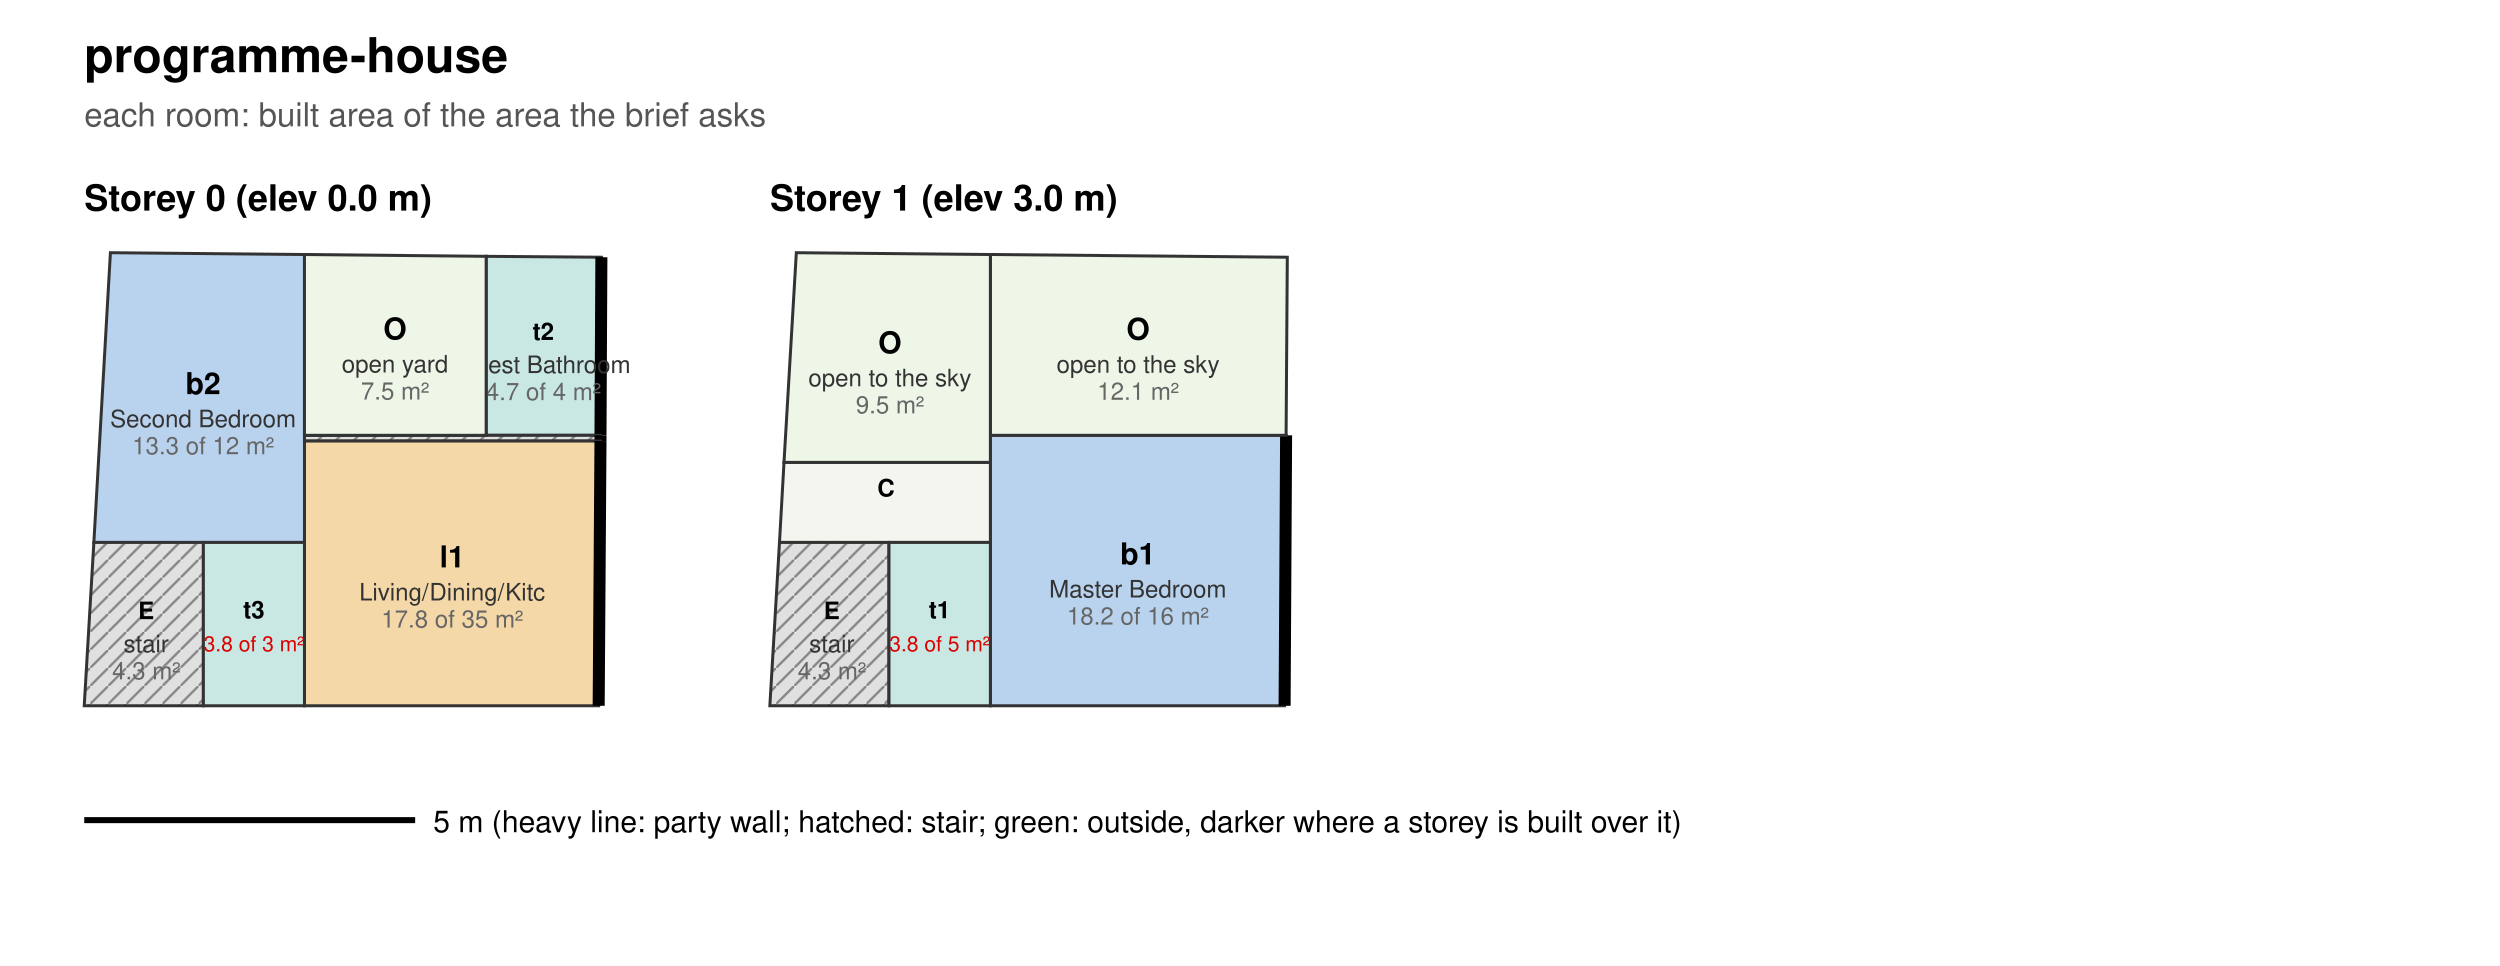
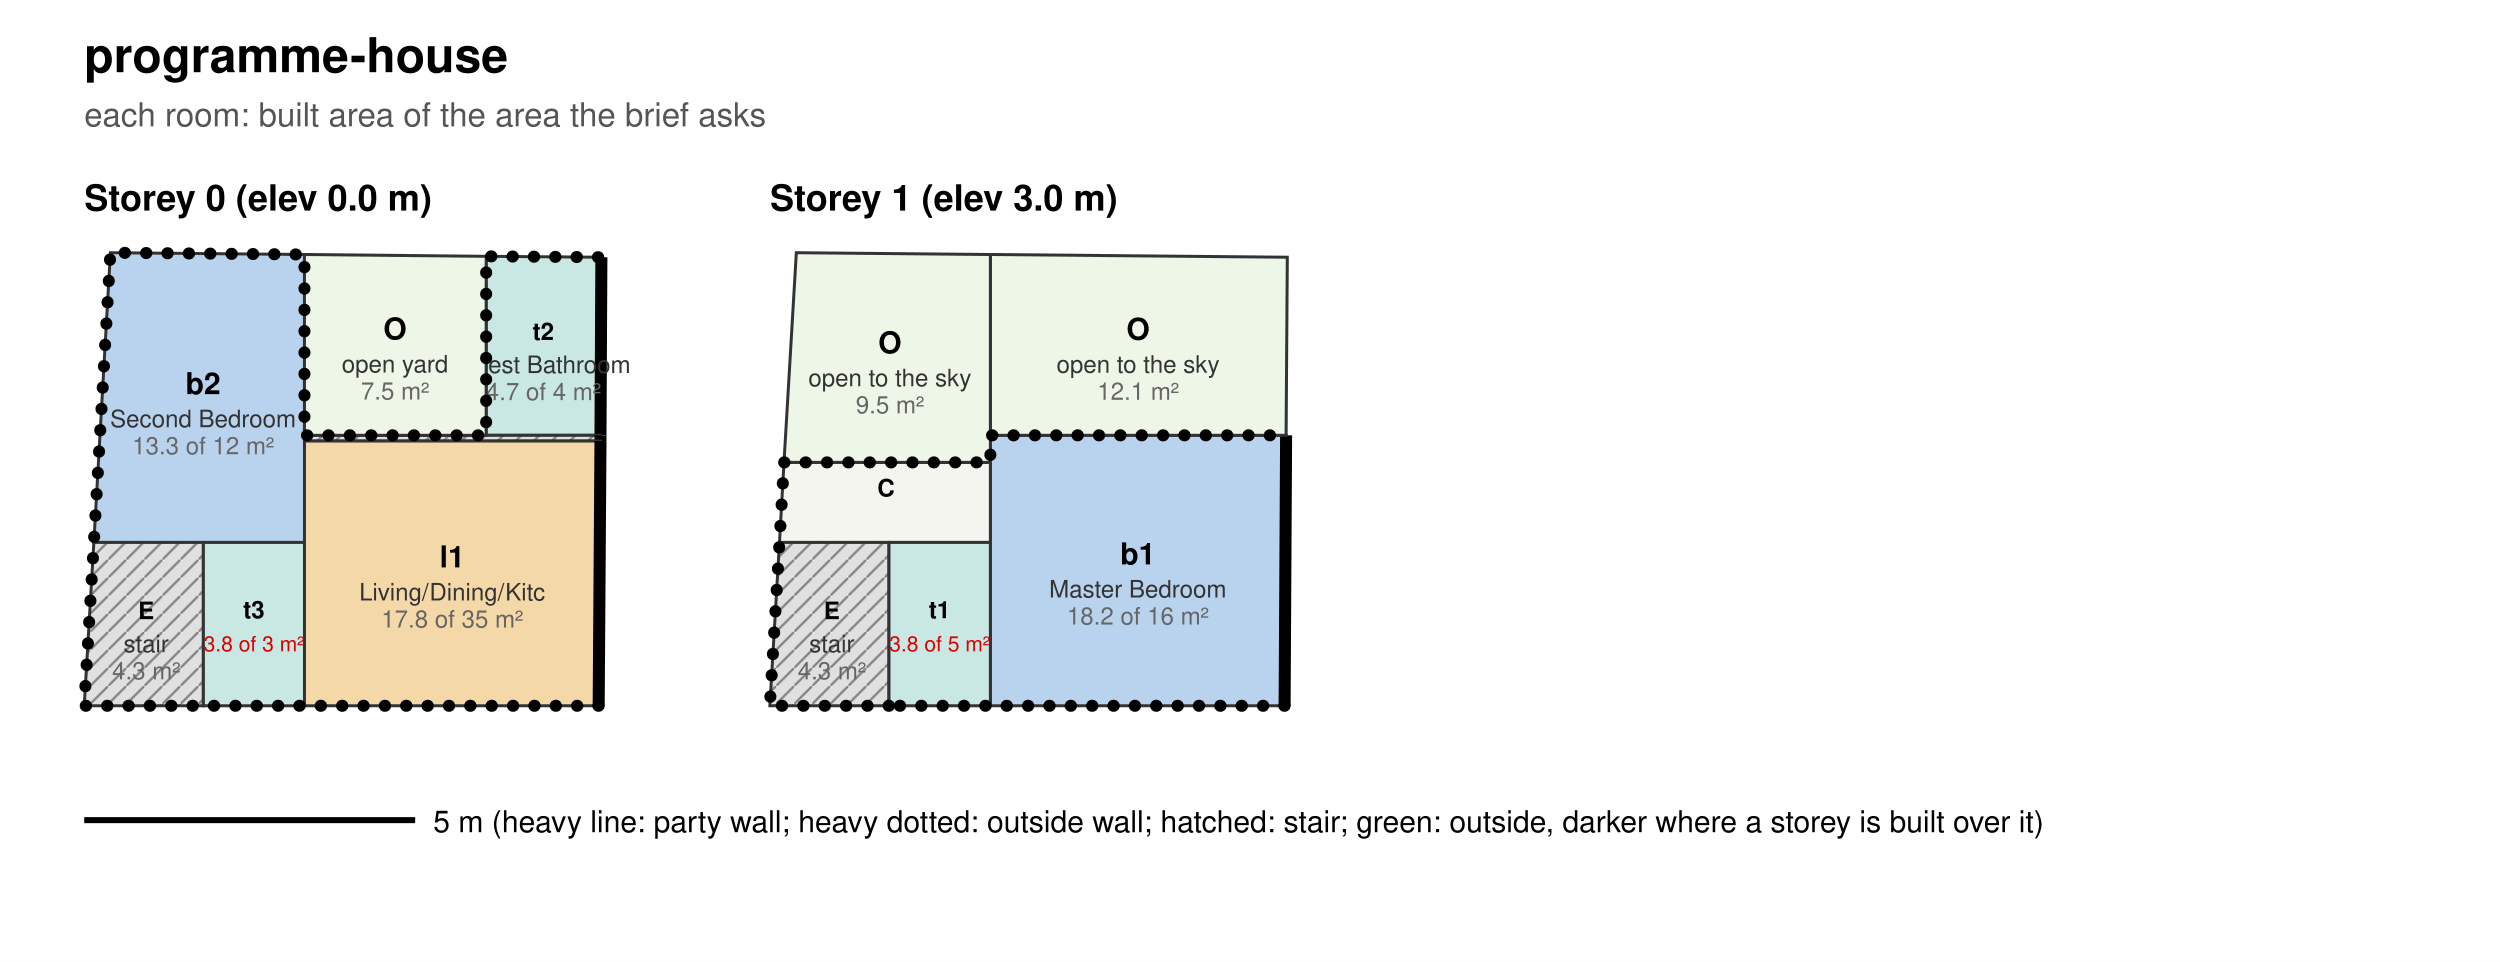
<svg xmlns="http://www.w3.org/2000/svg" width="831" height="321" viewBox="0 0 831 321" font-family="Helvetica, Arial, sans-serif">
  <defs>
    <pattern id="stair" width="6" height="6" patternUnits="userSpaceOnUse">
      <rect width="6" height="6" fill="#e0e0e0" />
      <path d="M0 6L6 0" stroke="#888" stroke-width="0.8" />
    </pattern>
  </defs>
  <rect width="100%" height="100%" fill="white" />
  <text x="28.0" y="24" font-size="16" font-weight="bold">programme-house</text>
  <text x="28.0" y="42" font-size="11" fill="#555">each room: built area of the area the brief asks</text>
  <text x="28.0" y="70.0" font-size="12" font-weight="bold">Storey 0 (elev 0.0 m)</text>
  <polygon points="161.6,144.7 199.6,144.7 199.9,85.5 161.6,85.2" fill="#c9e7e3" stroke="#333" stroke-width="1" />
  <line x1="199.6" y1="144.7" x2="199.9" y2="85.5" stroke="#000" stroke-width="4" />
  <text x="180.6" y="113.0" font-size="8" text-anchor="middle" font-weight="bold">t2</text>
  <text x="180.6" y="124.0" font-size="8" text-anchor="middle" fill="#333">Guest Bathroom</text>
  <text x="180.6" y="133.0" font-size="8" text-anchor="middle" fill="#666">4.7 of 4 m²</text>
  <polygon points="101.2,144.7 101.2,146.6 199.6,146.6 199.6,144.7" fill="url(#stair)" stroke="#333" stroke-width="1" />
  <line x1="199.6" y1="146.6" x2="199.6" y2="144.7" stroke="#000" stroke-width="4" />
  <text x="150.4" y="143.7" font-size="8" text-anchor="middle" font-weight="bold">E</text>
  <polygon points="101.2,146.6 101.2,234.6 199.0,234.6 199.6,146.6" fill="#f4d8a8" stroke="#333" stroke-width="1" />
  <line x1="199.0" y1="234.6" x2="199.6" y2="146.6" stroke="#000" stroke-width="4" />
  <text x="150.3" y="188.6" font-size="10" text-anchor="middle" font-weight="bold">l1</text>
  <text x="150.3" y="199.6" font-size="8" text-anchor="middle" fill="#333">Living/Dining/Kitc</text>
  <text x="150.3" y="208.6" font-size="8" text-anchor="middle" fill="#666">17.8 of 35 m²</text>
  <polygon points="36.7,84.0 31.2,180.3 101.2,180.3 101.2,84.6" fill="#b9d3ee" stroke="#333" stroke-width="1" />
  <text x="67.5" y="131.0" font-size="10" text-anchor="middle" font-weight="bold">b2</text>
  <text x="67.5" y="142.0" font-size="8" text-anchor="middle" fill="#333">Second Bedroom</text>
  <text x="67.5" y="151.0" font-size="8" text-anchor="middle" fill="#666">13.3 of 12 m²</text>
  <polygon points="28.0,234.6 67.6,234.6 67.6,180.3 31.2,180.3" fill="url(#stair)" stroke="#333" stroke-width="1" />
  <text x="48.6" y="205.8" font-size="8" text-anchor="middle" font-weight="bold">E</text>
  <text x="48.6" y="216.8" font-size="8" text-anchor="middle" fill="#333">stair</text>
  <text x="48.6" y="225.8" font-size="8" text-anchor="middle" fill="#666">4.3 m²</text>
  <polygon points="67.6,234.6 101.2,234.6 101.2,180.3 67.6,180.3" fill="#c9e7e3" stroke="#333" stroke-width="1" />
  <text x="84.4" y="205.5" font-size="8" text-anchor="middle" font-weight="bold">t3</text>
  <text x="84.4" y="216.5" font-size="7" text-anchor="middle" fill="#d00">3.8 of 3 m²</text>
  <polygon points="161.6,85.2 101.2,84.6 101.2,144.7 161.6,144.7" fill="#eef6e8" stroke="#333" stroke-width="1" />
  <text x="131.3" y="112.8" font-size="10" text-anchor="middle" font-weight="bold">O</text>
  <text x="131.3" y="123.8" font-size="8" text-anchor="middle" fill="#333">open yard</text>
  <text x="131.3" y="132.8" font-size="8" text-anchor="middle" fill="#666">7.5 m²</text>
+   <polyline points="199.0,234.6 101.2,234.6 67.6,234.6 28.0,234.6 31.2,180.3 36.7,84.0 101.2,84.6 101.2,144.7 161.6,144.7 161.6,85.2 199.9,85.5" fill="none" stroke="#000" stroke-width="4" stroke-dasharray="0.1 7" stroke-linecap="round" />
  <text x="255.932" y="70.0" font-size="12" font-weight="bold">Storey 1 (elev 3.0 m)</text>
  <polygon points="329.2,144.7 329.2,234.6 427.0,234.6 427.5,144.7" fill="#b9d3ee" stroke="#333" stroke-width="1" />
  <line x1="427.0" y1="234.6" x2="427.5" y2="144.7" stroke="#000" stroke-width="4" />
  <text x="378.2" y="187.6" font-size="10" text-anchor="middle" font-weight="bold">b1</text>
  <text x="378.2" y="198.6" font-size="8" text-anchor="middle" fill="#333">Master Bedroom</text>
  <text x="378.2" y="207.6" font-size="8" text-anchor="middle" fill="#666">18.2 of 16 m²</text>
  <polygon points="260.6,153.7 259.1,180.3 329.2,180.3 329.2,153.7" fill="#f5f5f0" stroke="#333" stroke-width="1" />
  <text x="294.5" y="165.0" font-size="8" text-anchor="middle" font-weight="bold">C</text>
  <polygon points="255.9,234.6 295.5,234.6 295.5,180.3 259.1,180.3" fill="url(#stair)" stroke="#333" stroke-width="1" />
  <text x="276.5" y="205.8" font-size="8" text-anchor="middle" font-weight="bold">E</text>
  <text x="276.5" y="216.8" font-size="8" text-anchor="middle" fill="#333">stair</text>
  <text x="276.5" y="225.8" font-size="8" text-anchor="middle" fill="#666">4.3 m²</text>
  <polygon points="295.5,234.6 329.2,234.6 329.2,180.3 295.5,180.3" fill="#c9e7e3" stroke="#333" stroke-width="1" />
  <text x="312.3" y="205.5" font-size="8" text-anchor="middle" font-weight="bold">t1</text>
  <text x="312.3" y="216.5" font-size="7" text-anchor="middle" fill="#d00">3.8 of 5 m²</text>
  <polygon points="329.2,144.7 427.5,144.7 427.9,85.5 329.2,84.6" fill="#eef6e8" stroke="#333" stroke-width="1" />
  <text x="378.3" y="112.9" font-size="10" text-anchor="middle" font-weight="bold">O</text>
  <text x="378.3" y="123.9" font-size="8" text-anchor="middle" fill="#333">open to the sky</text>
  <text x="378.3" y="132.9" font-size="8" text-anchor="middle" fill="#666">12.1 m²</text>
  <polygon points="264.7,84.0 260.6,153.7 329.2,153.7 329.2,84.6" fill="#eef6e8" stroke="#333" stroke-width="1" />
  <text x="295.8" y="117.4" font-size="10" text-anchor="middle" font-weight="bold">O</text>
  <text x="295.8" y="128.4" font-size="8" text-anchor="middle" fill="#333">open to the sky</text>
  <text x="295.8" y="137.4" font-size="8" text-anchor="middle" fill="#666">9.5 m²</text>
+   <polyline points="295.5,234.6 255.9,234.6 259.1,180.3 260.6,153.7 329.2,153.7 329.2,144.7 427.5,144.7" fill="none" stroke="#000" stroke-width="4" stroke-dasharray="0.1 7" stroke-linecap="round" />
+   <polyline points="427.0,234.6 329.2,234.6 295.5,234.6" fill="none" stroke="#000" stroke-width="4" stroke-dasharray="0.1 7" stroke-linecap="round" />
  <line x1="28.0" y1="272.616" x2="138.0" y2="272.616" stroke="#000" stroke-width="2" />
-   <text x="144.0" y="276.616" font-size="10">5 m (heavy line: party wall; hatched: stair; green: outside, darker where a storey is built over it)</text>
+   <text x="144.0" y="276.616" font-size="10">5 m (heavy line: party wall; heavy dotted: outside wall; hatched: stair; green: outside, darker where a storey is built over it)</text>
</svg>
